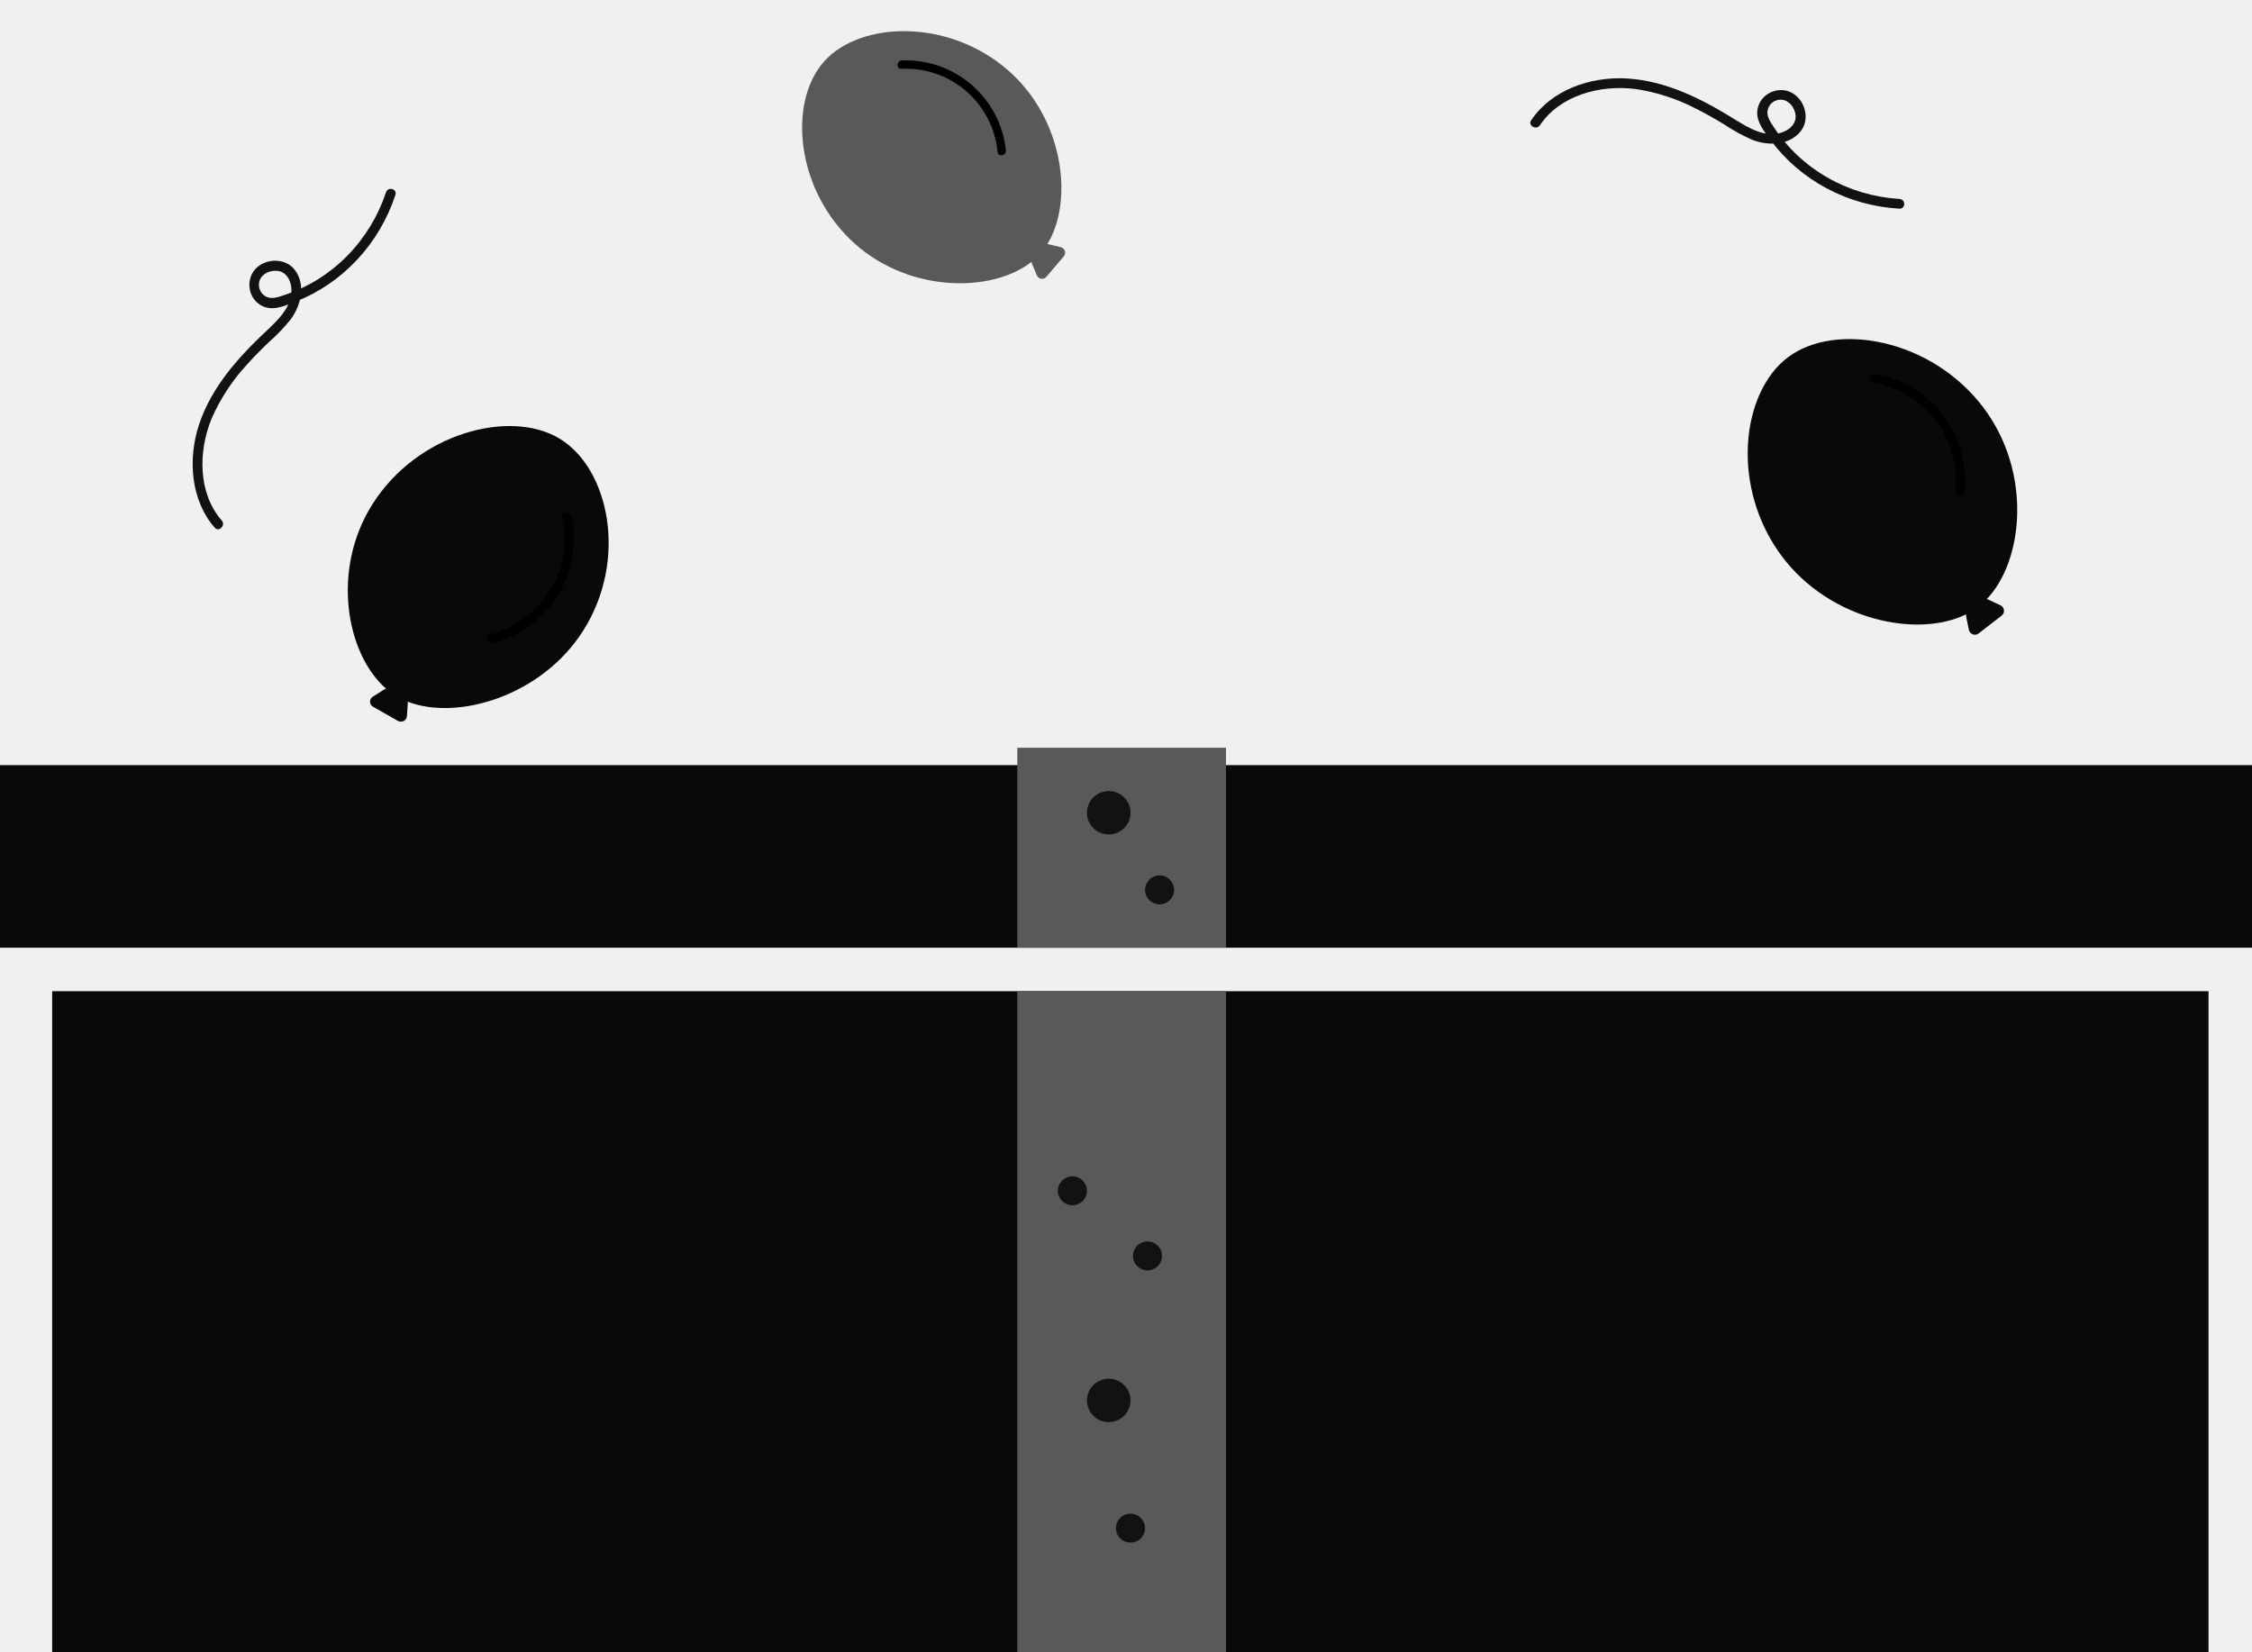
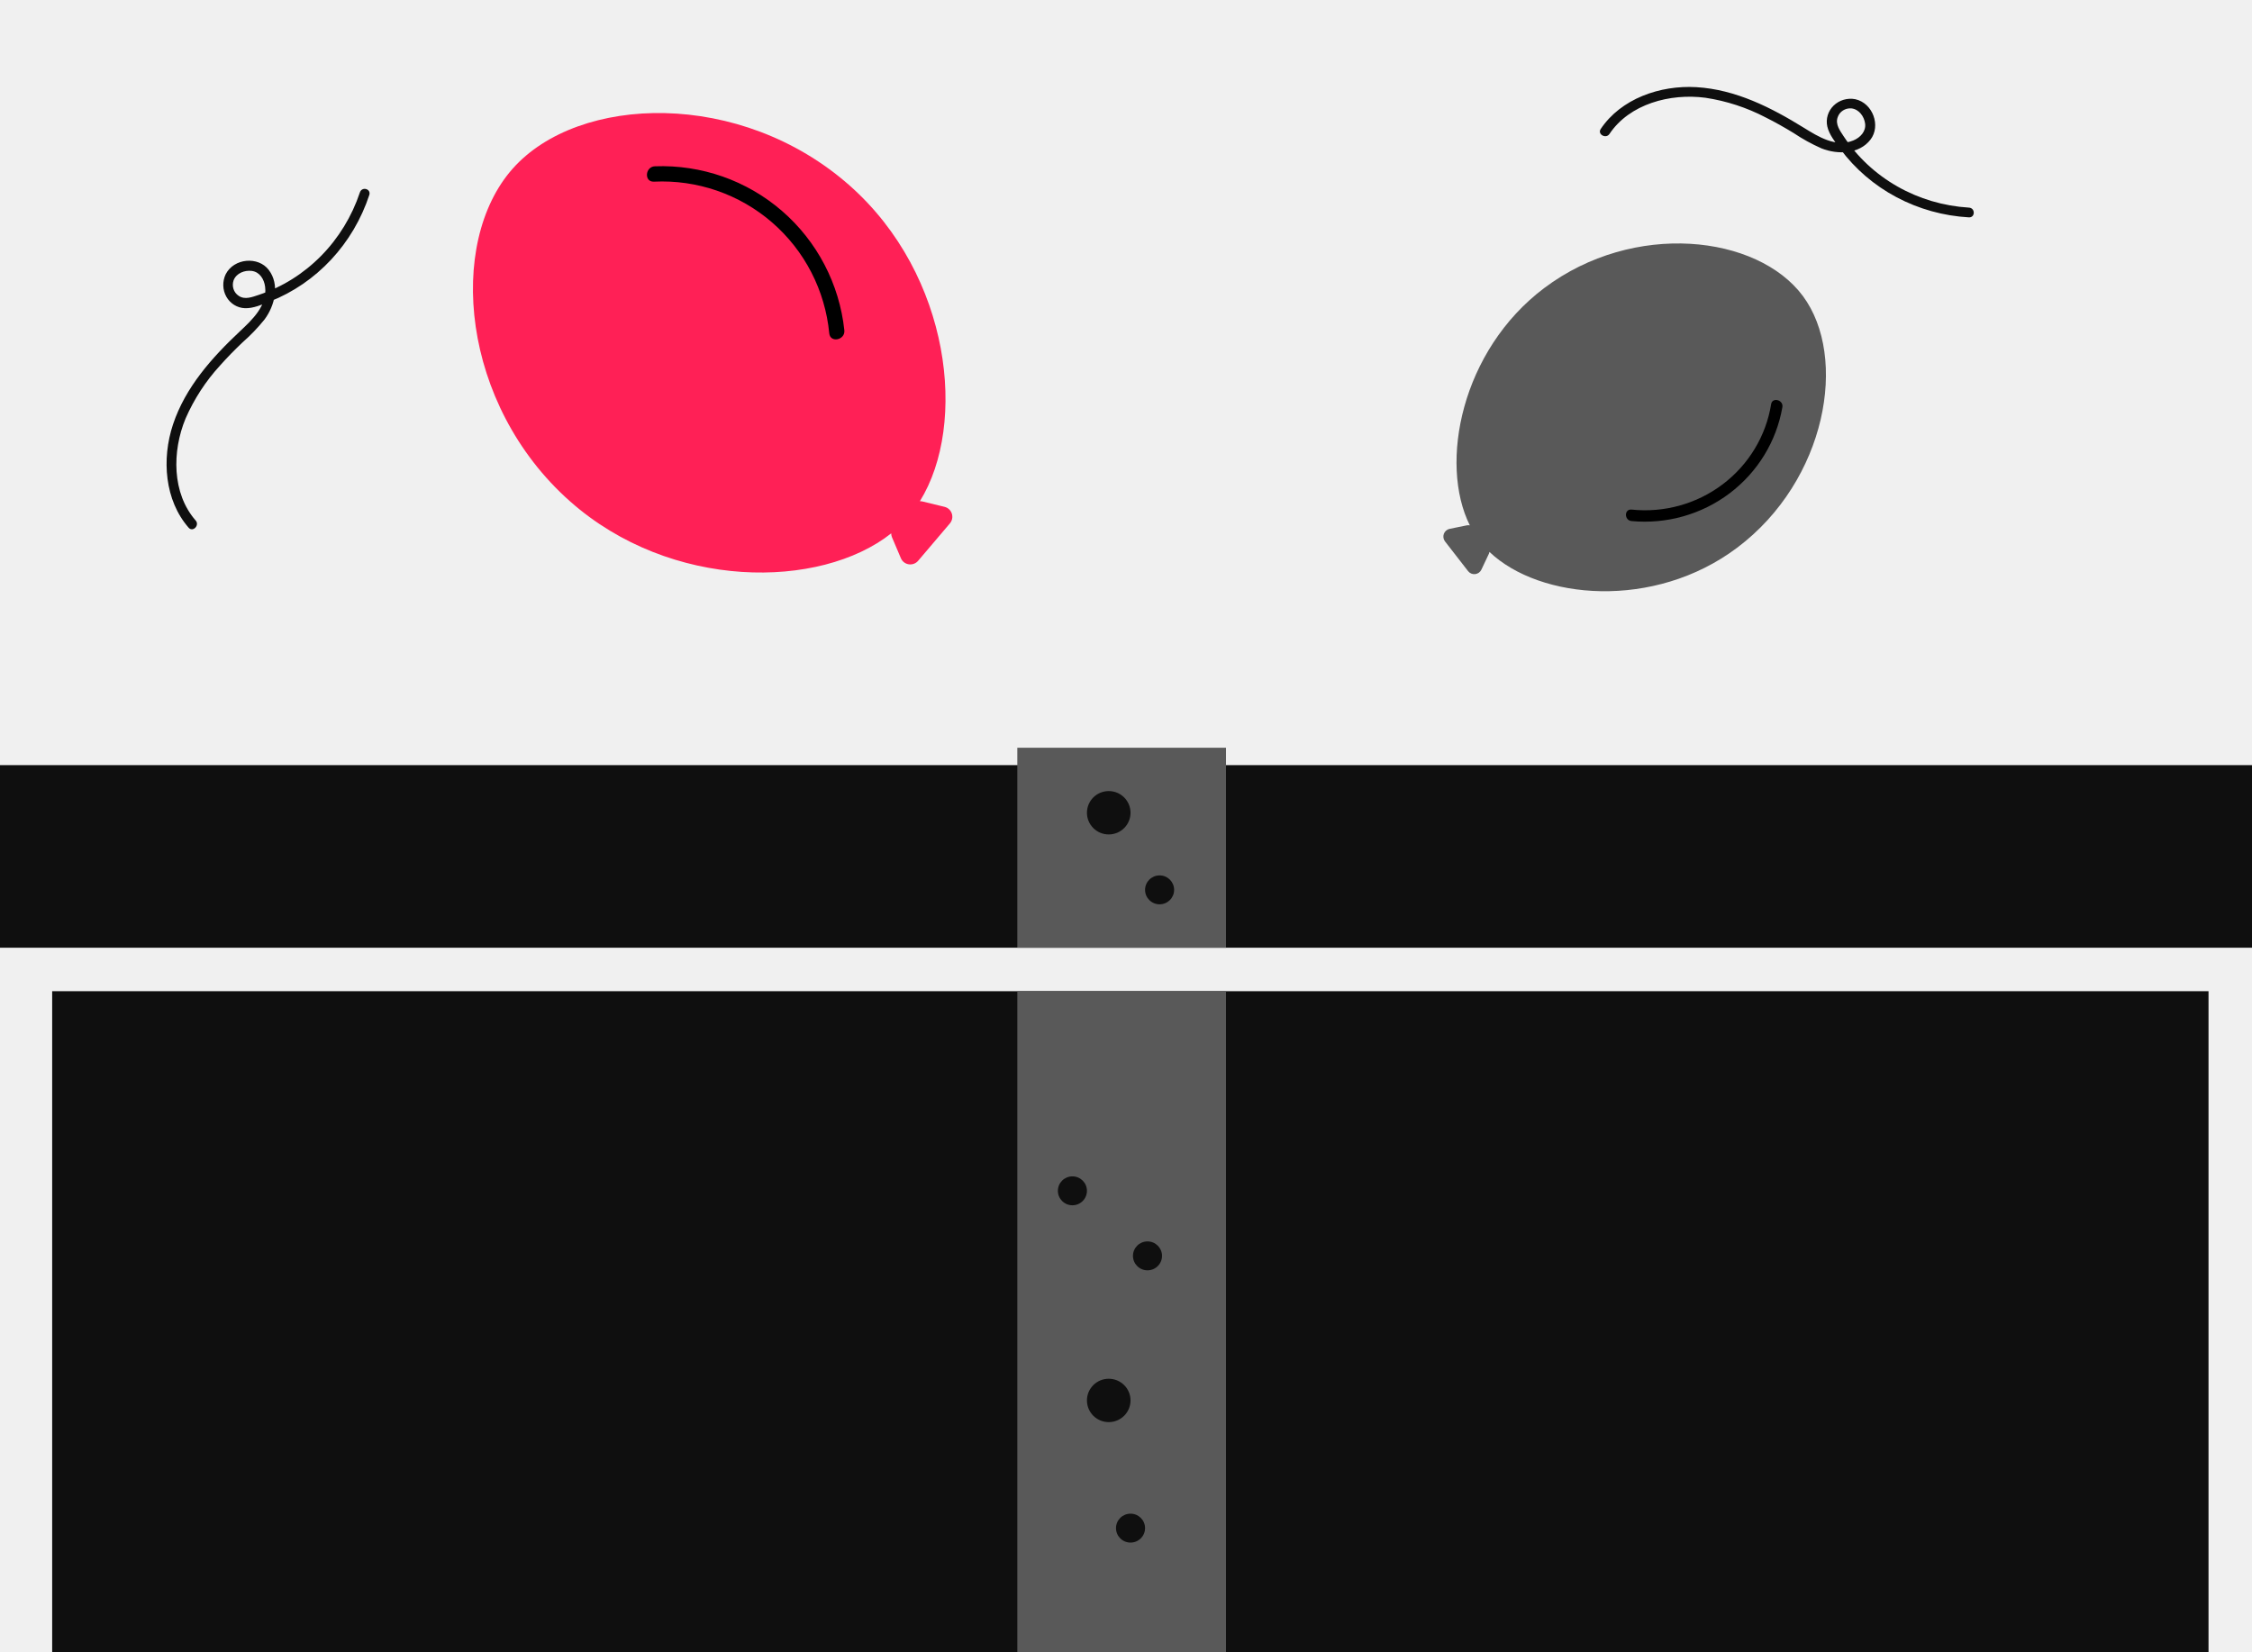
<svg xmlns="http://www.w3.org/2000/svg" width="259" height="190" viewBox="0 0 259 190" fill="none">
-   <g clip-path="url(#clip0_72_107)">
-     <path d="M254 190H6V114H254V190Z" fill="#090909" />
+   <g clip-path="url(#clip0_91_186)">
+     <path d="M254 190H6V114H254V190Z" fill="#0F0F0F" />
    <path d="M141 114H117V190H141V114Z" fill="#595959" />
-     <path d="M259 109H-1V88H259V109Z" fill="#090909" />
+     <path d="M259 109H-1V88H259V109Z" fill="#0F0F0F" />
    <path d="M141 86H117V109H141V86Z" fill="#595959" />
-     <path d="M127.514 95.972C128.899 95.972 130.021 94.856 130.021 93.478C130.021 92.101 128.899 90.984 127.514 90.984C126.13 90.984 125.008 92.101 125.008 93.478C125.008 94.856 126.13 95.972 127.514 95.972Z" fill="#121212" />
-     <path d="M127.514 163.563C128.899 163.563 130.021 162.446 130.021 161.069C130.021 159.691 128.899 158.575 127.514 158.575C126.13 158.575 125.008 159.691 125.008 161.069C125.008 162.446 126.13 163.563 127.514 163.563Z" fill="#121212" />
-     <path d="M133.364 104.008C134.287 104.008 135.035 103.264 135.035 102.346C135.035 101.427 134.287 100.683 133.364 100.683C132.441 100.683 131.693 101.427 131.693 102.346C131.693 103.264 132.441 104.008 133.364 104.008Z" fill="#121212" />
-     <path d="M123.337 138.623C124.26 138.623 125.008 137.879 125.008 136.96C125.008 136.042 124.26 135.298 123.337 135.298C122.414 135.298 121.666 136.042 121.666 136.96C121.666 137.879 122.414 138.623 123.337 138.623Z" fill="#121212" />
-     <path d="M131.972 146.105C132.895 146.105 133.643 145.36 133.643 144.442C133.643 143.524 132.895 142.779 131.972 142.779C131.049 142.779 130.301 143.524 130.301 144.442C130.301 145.36 131.049 146.105 131.972 146.105Z" fill="#121212" />
-     <path d="M130.021 177.418C130.943 177.418 131.692 176.674 131.692 175.755C131.692 174.837 130.943 174.093 130.021 174.093C129.098 174.093 128.35 174.837 128.35 175.755C128.35 176.674 129.098 177.418 130.021 177.418Z" fill="#121212" />
-     <path d="M228.119 46.889C222.12 38.931 211.139 37.01 205.683 41.052C200.226 45.093 198.973 56.075 204.972 64.032C210.526 71.398 220.587 73.407 226.129 70.647C226.111 70.734 226.11 70.822 226.125 70.909L226.438 72.44C226.462 72.557 226.515 72.665 226.593 72.756C226.671 72.846 226.772 72.915 226.884 72.957C226.997 72.998 227.118 73.01 227.237 72.992C227.356 72.973 227.468 72.925 227.562 72.852L230.208 70.803C230.303 70.73 230.377 70.634 230.424 70.524C230.47 70.415 230.488 70.295 230.475 70.176C230.462 70.058 230.418 69.945 230.349 69.848C230.279 69.751 230.186 69.673 230.077 69.622L228.654 68.951C228.604 68.929 228.551 68.912 228.497 68.902C232.769 64.426 233.685 54.271 228.119 46.889Z" fill="#090909" />
-     <path d="M215.375 44.013C218.256 44.472 220.851 46.024 222.624 48.348C224.398 50.672 225.215 53.59 224.907 56.502C224.843 57.168 225.881 57.164 225.944 56.502C226.241 53.364 225.345 50.23 223.436 47.727C221.527 45.225 218.746 43.539 215.651 43.009C214.998 42.897 214.717 43.901 215.375 44.013Z" fill="black" />
-     <path d="M67.094 72.502C72.263 64.313 70.041 53.843 64.32 50.425C58.599 47.008 47.995 49.814 42.826 58.003C38.041 65.583 39.847 75.265 44.414 79.217C44.328 79.232 44.246 79.263 44.171 79.308L42.87 80.133C42.771 80.196 42.69 80.282 42.635 80.384C42.58 80.486 42.553 80.6 42.555 80.715C42.558 80.83 42.591 80.943 42.651 81.042C42.712 81.141 42.797 81.224 42.899 81.282L45.755 82.907C45.858 82.966 45.973 82.998 46.092 83C46.21 83.002 46.327 82.975 46.432 82.921C46.536 82.867 46.625 82.788 46.689 82.691C46.754 82.595 46.791 82.484 46.799 82.369L46.901 80.861C46.903 80.808 46.899 80.756 46.889 80.704C52.58 82.911 62.298 80.098 67.094 72.502Z" fill="#090909" />
-     <path d="M64.653 59.548C65.313 62.396 64.819 65.381 63.272 67.886C61.725 70.391 59.243 72.226 56.34 73.011C55.677 73.198 56.078 74.162 56.736 73.976C59.852 73.097 62.51 71.11 64.176 68.413C65.842 65.716 66.394 62.509 65.72 59.435C65.577 58.787 64.509 58.895 64.653 59.548Z" fill="black" />
-     <path d="M116.035 8.172C109.16 2.079 98.92 2.401 94.756 7.095C90.593 11.789 91.498 21.99 98.373 28.083C104.736 33.722 114.165 33.653 118.643 30.107C118.643 30.188 118.658 30.269 118.688 30.344L119.253 31.675C119.296 31.776 119.364 31.865 119.452 31.932C119.539 32 119.642 32.044 119.751 32.06C119.86 32.076 119.971 32.064 120.075 32.025C120.178 31.986 120.27 31.922 120.342 31.837L122.344 29.481C122.416 29.396 122.465 29.295 122.486 29.187C122.508 29.078 122.502 28.966 122.468 28.861C122.434 28.757 122.374 28.662 122.294 28.587C122.213 28.512 122.114 28.459 122.007 28.433L120.602 28.092C120.553 28.081 120.502 28.076 120.452 28.077C123.468 23.212 122.412 13.824 116.035 8.172Z" fill="#595959" />
-     <path d="M103.665 7.914C106.393 7.781 109.062 8.701 111.122 10.483C113.181 12.264 114.474 14.773 114.734 17.489C114.8 18.11 115.752 17.908 115.686 17.291C115.374 14.369 113.968 11.679 111.751 9.76C109.534 7.841 106.669 6.836 103.731 6.944C103.111 6.968 103.041 7.938 103.665 7.914Z" fill="black" />
-     <path d="M218.437 22.878C215.537 22.702 212.722 21.87 210.222 20.449C207.722 19.028 205.608 17.058 204.054 14.702C203.619 14.034 203.051 13.3 203.352 12.478C203.457 12.163 203.67 11.891 203.957 11.707C204.244 11.523 204.587 11.438 204.931 11.466C205.82 11.57 206.393 12.404 206.503 13.203C206.627 14.11 205.96 14.822 205.137 15.159C203.126 15.982 201.097 14.71 199.458 13.694C195.725 11.381 191.619 9.288 187.096 9.025C182.911 8.781 178.423 10.355 176.095 13.838C175.688 14.447 176.699 15.011 177.104 14.404C179.413 10.95 184.08 9.71 188.138 10.243C190.556 10.61 192.891 11.37 195.042 12.493C196.157 13.048 197.239 13.664 198.299 14.311C199.308 14.987 200.377 15.575 201.494 16.069C203.356 16.803 205.822 16.746 207.124 15.055C208.337 13.478 207.399 10.852 205.369 10.409C204.924 10.324 204.463 10.347 204.03 10.476C203.596 10.604 203.202 10.834 202.884 11.144C202.565 11.455 202.332 11.836 202.205 12.254C202.078 12.673 202.061 13.114 202.155 13.541C202.358 14.469 203.087 15.378 203.651 16.137C205.346 18.426 207.554 20.32 210.113 21.68C212.672 23.041 215.516 23.833 218.437 23.999C219.189 24.035 219.187 22.913 218.437 22.878Z" fill="#121212" />
-     <path d="M44.388 22.136C43.468 24.891 41.936 27.395 39.916 29.442C37.896 31.489 35.447 33.021 32.769 33.912C32.011 34.16 31.155 34.519 30.439 34.015C30.161 33.832 29.954 33.555 29.851 33.231C29.747 32.906 29.754 32.553 29.87 32.228C30.2 31.396 31.154 31.058 31.955 31.159C32.863 31.274 33.378 32.102 33.49 32.984C33.765 35.14 32.011 36.771 30.606 38.091C27.405 41.098 24.321 44.522 22.895 48.823C21.577 52.803 21.936 57.545 24.698 60.695C25.181 61.246 25.987 60.415 25.506 59.867C22.767 56.743 22.777 51.914 24.343 48.132C25.322 45.891 26.661 43.833 28.302 42.045C29.128 41.112 30.002 40.226 30.902 39.37C31.815 38.571 32.66 37.69 33.426 36.739C34.618 35.13 35.2 32.733 33.904 31.039C32.695 29.458 29.916 29.685 28.962 31.531C28.765 31.939 28.668 32.39 28.68 32.842C28.692 33.294 28.812 33.734 29.029 34.122C29.247 34.51 29.555 34.834 29.926 35.065C30.297 35.296 30.719 35.427 31.155 35.446C32.105 35.49 33.172 35.022 34.051 34.673C36.7 33.628 39.101 31.985 41.078 29.866C43.054 27.746 44.556 25.204 45.472 22.426C45.701 21.709 44.617 21.421 44.388 22.136Z" fill="#121212" />
+     <path d="M127.514 95.972C128.899 95.972 130.021 94.856 130.021 93.478C130.021 92.101 128.899 90.984 127.514 90.984C126.13 90.984 125.008 92.101 125.008 93.478C125.008 94.856 126.13 95.972 127.514 95.972Z" fill="#0F0F0F" />
+     <path d="M127.514 163.563C128.899 163.563 130.021 162.446 130.021 161.069C130.021 159.691 128.899 158.575 127.514 158.575C126.13 158.575 125.008 159.691 125.008 161.069C125.008 162.446 126.13 163.563 127.514 163.563Z" fill="#0F0F0F" />
+     <path d="M133.364 104.008C134.287 104.008 135.035 103.264 135.035 102.346C135.035 101.427 134.287 100.683 133.364 100.683C132.441 100.683 131.693 101.427 131.693 102.346C131.693 103.264 132.441 104.008 133.364 104.008Z" fill="#0F0F0F" />
+     <path d="M123.337 138.623C124.26 138.623 125.008 137.879 125.008 136.96C125.008 136.042 124.26 135.298 123.337 135.298C122.414 135.298 121.666 136.042 121.666 136.96C121.666 137.879 122.414 138.623 123.337 138.623Z" fill="#0F0F0F" />
+     <path d="M131.972 146.105C132.895 146.105 133.643 145.36 133.643 144.442C133.643 143.524 132.895 142.779 131.972 142.779C131.049 142.779 130.301 143.524 130.301 144.442C130.301 145.36 131.049 146.105 131.972 146.105Z" fill="#0F0F0F" />
+     <path d="M130.021 177.418C130.943 177.418 131.692 176.674 131.692 175.755C131.692 174.837 130.943 174.093 130.021 174.093C129.098 174.093 128.35 174.837 128.35 175.755C128.35 176.674 129.098 177.418 130.021 177.418Z" fill="#0F0F0F" />
+     <path d="M199.791 62.993C210.089 55.251 212.575 41.083 207.345 34.042C202.115 27.001 187.904 25.384 177.605 33.125C168.073 40.291 165.473 53.273 169.044 60.424C168.933 60.401 168.818 60.4 168.706 60.42L166.725 60.823C166.574 60.854 166.433 60.923 166.316 61.024C166.199 61.124 166.109 61.254 166.056 61.399C166.003 61.544 165.987 61.701 166.011 61.854C166.035 62.008 166.097 62.152 166.192 62.274L168.843 65.688C168.938 65.81 169.062 65.906 169.204 65.966C169.346 66.026 169.501 66.049 169.654 66.032C169.807 66.015 169.954 65.959 170.079 65.869C170.205 65.779 170.305 65.659 170.372 65.519L171.24 63.682C171.269 63.618 171.29 63.55 171.303 63.48C177.095 68.992 190.238 70.174 199.791 62.993Z" fill="#595959" />
+     <path d="M203.698 46.478C203.107 50.144 201.112 53.446 198.124 55.703C195.136 57.961 191.384 59.001 187.641 58.608C186.784 58.528 186.789 59.849 187.641 59.929C191.675 60.307 195.705 59.167 198.922 56.737C202.14 54.307 204.307 50.768 204.989 46.829C205.132 45.997 203.842 45.64 203.698 46.478Z" fill="black" />
+     <path d="M97.744 21.363C85.214 10.258 66.549 10.845 58.96 19.4C51.371 27.955 53.021 46.548 65.551 57.654C77.15 67.934 94.336 67.807 102.498 61.343C102.497 61.492 102.525 61.639 102.58 61.777L103.61 64.202C103.688 64.387 103.813 64.548 103.972 64.671C104.13 64.794 104.318 64.874 104.517 64.903C104.716 64.933 104.919 64.911 105.108 64.84C105.296 64.769 105.464 64.651 105.594 64.498L109.244 60.202C109.374 60.048 109.464 59.864 109.503 59.667C109.543 59.469 109.531 59.265 109.47 59.074C109.408 58.883 109.299 58.71 109.152 58.574C109.005 58.437 108.825 58.341 108.63 58.293L106.068 57.671C105.979 57.652 105.887 57.643 105.795 57.645C111.293 48.777 109.368 31.665 97.744 21.363Z" fill="#FF2056" />
+     <path d="M75.197 20.894C80.169 20.652 85.034 22.328 88.788 25.576C92.542 28.823 94.899 33.395 95.373 38.347C95.493 39.479 97.227 39.109 97.107 37.985C96.538 32.66 93.976 27.757 89.935 24.259C85.894 20.762 80.672 18.928 75.317 19.126C74.188 19.169 74.059 20.937 75.197 20.894Z" fill="black" />
+     <path d="M226.437 23.878C223.537 23.702 220.722 22.87 218.222 21.449C215.722 20.028 213.608 18.058 212.054 15.702C211.619 15.034 211.051 14.3 211.352 13.478C211.457 13.163 211.67 12.891 211.957 12.707C212.244 12.523 212.587 12.438 212.931 12.466C213.82 12.57 214.393 13.404 214.503 14.203C214.627 15.11 213.96 15.822 213.137 16.159C211.126 16.982 209.097 15.71 207.458 14.694C203.725 12.381 199.619 10.288 195.096 10.024C190.911 9.781 186.423 11.355 184.095 14.838C183.688 15.447 184.699 16.011 185.104 15.404C187.413 11.95 192.08 10.71 196.138 11.243C198.556 11.61 200.891 12.37 203.042 13.493C204.157 14.048 205.239 14.664 206.299 15.311C207.308 15.987 208.377 16.575 209.494 17.069C211.356 17.803 213.822 17.746 215.124 16.055C216.337 14.478 215.399 11.852 213.369 11.409C212.924 11.324 212.463 11.347 212.03 11.476C211.596 11.604 211.202 11.834 210.884 12.144C210.565 12.455 210.332 12.836 210.205 13.254C210.078 13.673 210.061 14.114 210.155 14.541C210.358 15.469 211.087 16.378 211.651 17.137C213.346 19.426 215.554 21.32 218.113 22.68C220.672 24.041 223.516 24.833 226.437 24.999C227.189 25.035 227.187 23.913 226.437 23.878Z" fill="#0F0F0F" />
+     <path d="M41.388 22.136C40.468 24.891 38.936 27.395 36.916 29.442C34.896 31.489 32.447 33.021 29.769 33.912C29.011 34.16 28.155 34.519 27.439 34.015C27.161 33.832 26.954 33.555 26.851 33.231C26.747 32.906 26.754 32.553 26.87 32.228C27.2 31.396 28.154 31.058 28.955 31.159C29.863 31.274 30.378 32.102 30.49 32.984C30.765 35.14 29.011 36.771 27.606 38.091C24.405 41.098 21.321 44.522 19.895 48.823C18.577 52.803 18.936 57.545 21.698 60.695C22.181 61.246 22.987 60.415 22.506 59.867C19.767 56.743 19.777 51.914 21.343 48.132C22.322 45.891 23.661 43.833 25.302 42.045C26.128 41.112 27.002 40.226 27.902 39.37C28.815 38.571 29.66 37.69 30.426 36.739C31.618 35.13 32.2 32.733 30.904 31.039C29.695 29.458 26.916 29.685 25.962 31.531C25.765 31.939 25.668 32.39 25.68 32.842C25.692 33.294 25.812 33.734 26.029 34.122C26.247 34.51 26.555 34.834 26.926 35.065C27.297 35.296 27.719 35.427 28.155 35.446C29.105 35.49 30.172 35.022 31.051 34.673C33.7 33.628 36.101 31.985 38.078 29.866C40.054 27.746 41.556 25.204 42.472 22.426C42.701 21.709 41.617 21.421 41.388 22.136Z" fill="#0F0F0F" />
  </g>
  <defs>
-     <clipPath id="clip0_72_107">
+     <clipPath id="clip0_91_186">
      <rect width="259" height="190" fill="white" />
    </clipPath>
  </defs>
</svg>
